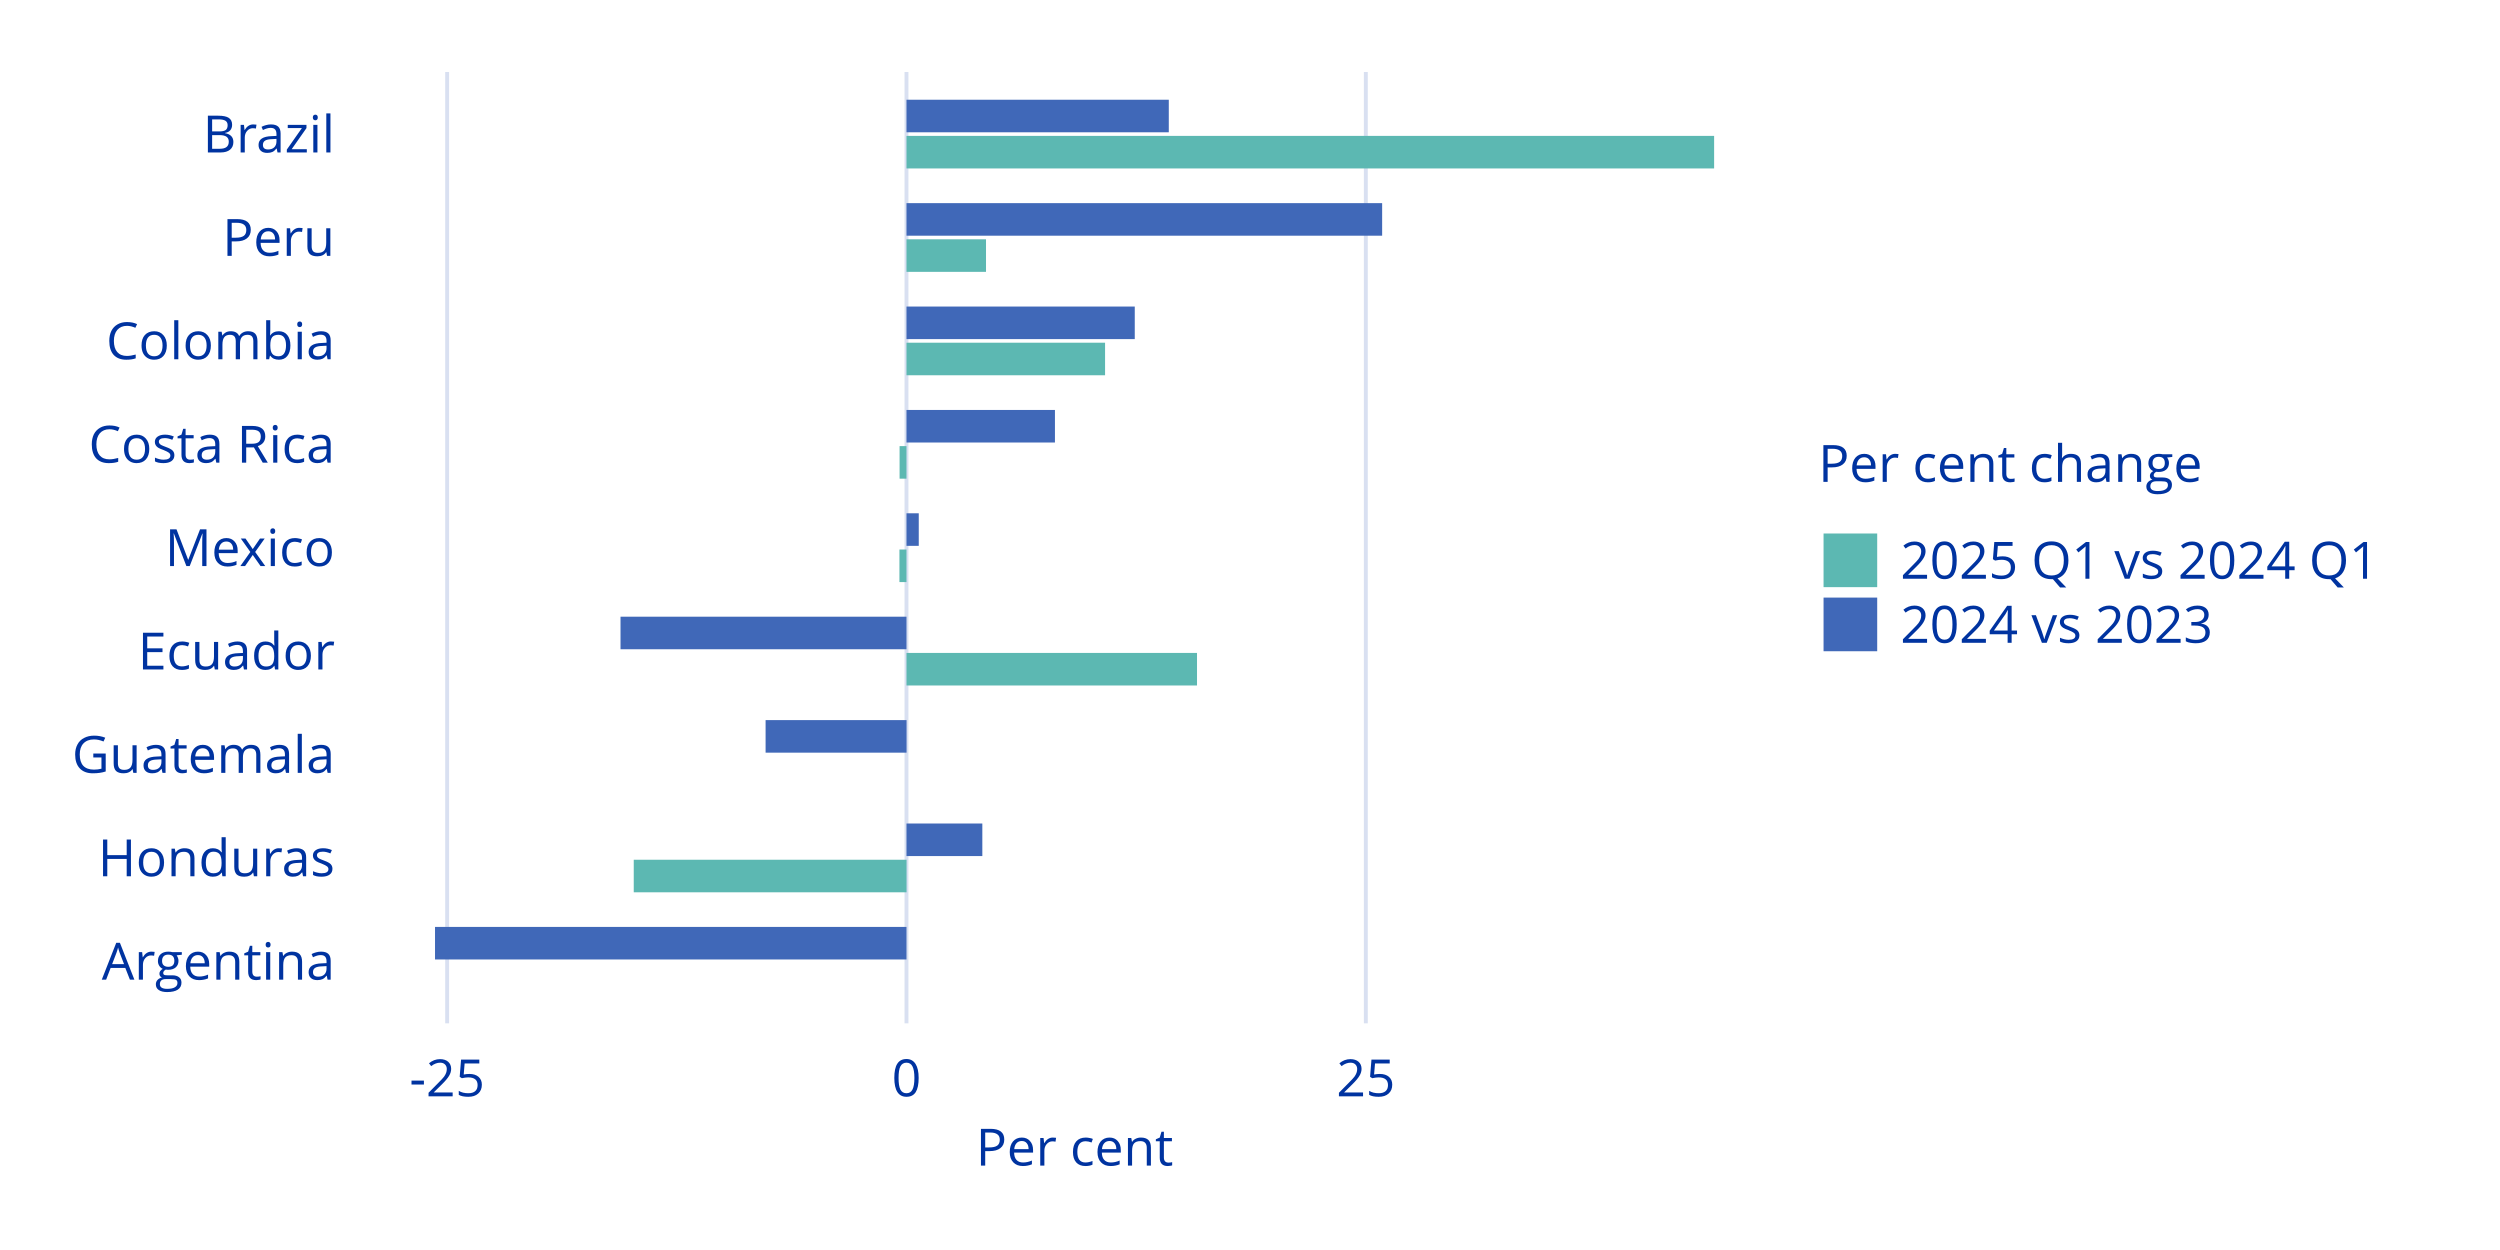
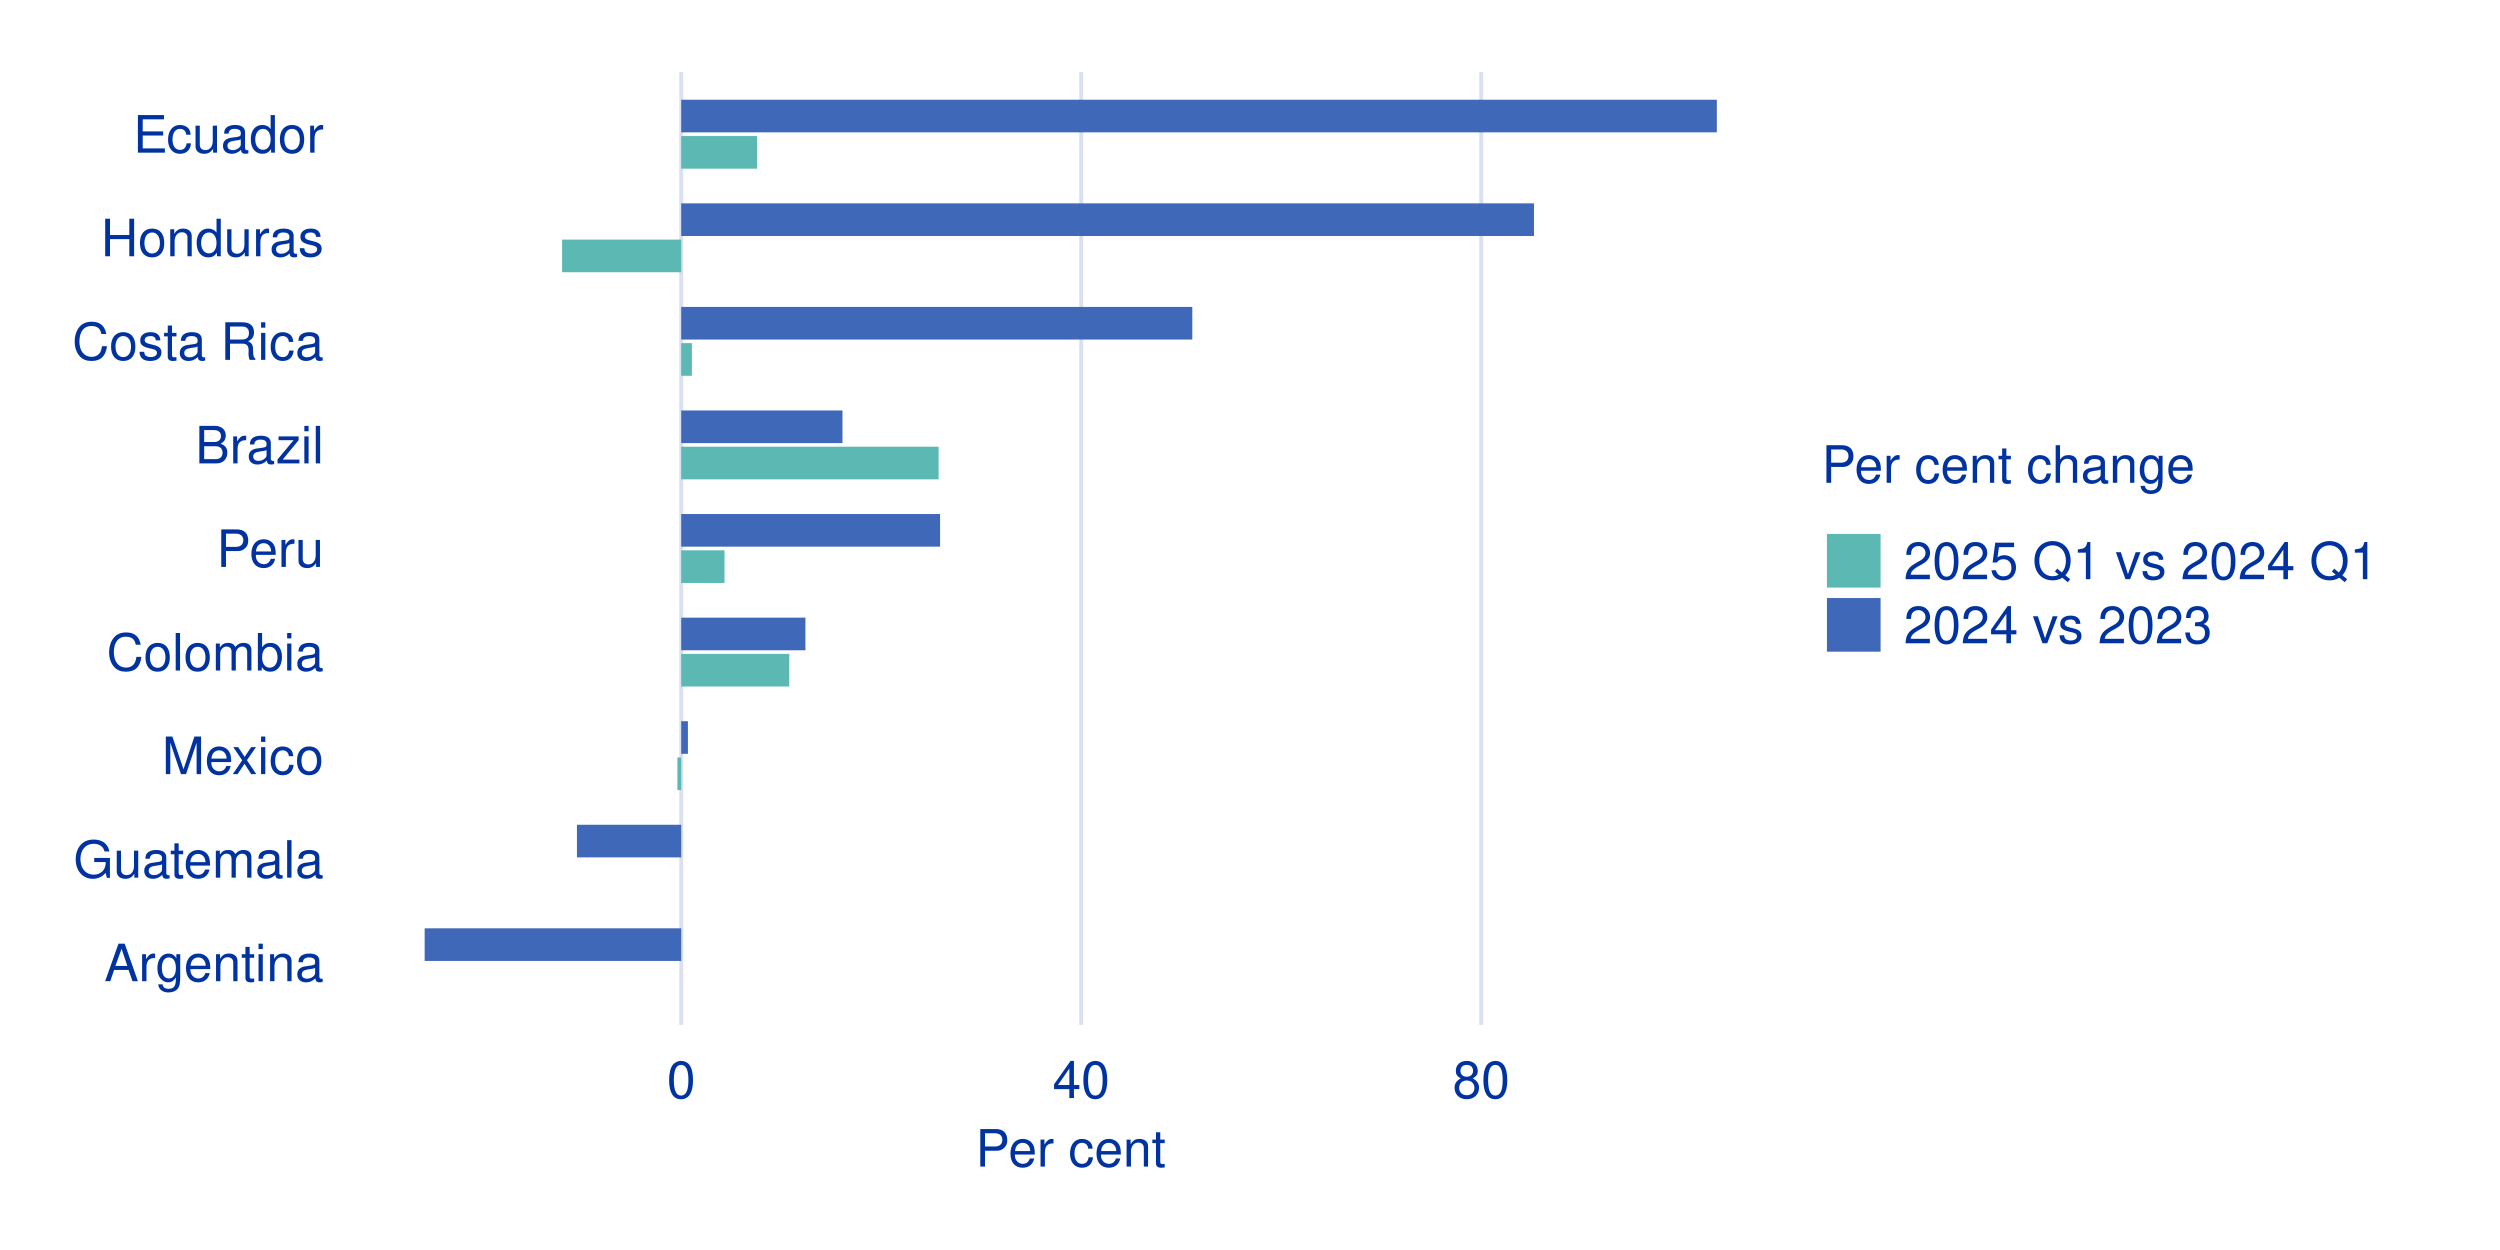
<svg xmlns="http://www.w3.org/2000/svg" class="svglite" width="340.16pt" height="170.08pt" viewBox="0 0 340.16 170.08">
  <defs>
    <style type="text/css">
    .svglite line, .svglite polyline, .svglite polygon, .svglite path, .svglite rect, .svglite circle {
      fill: none;
      stroke: #000000;
      stroke-linecap: round;
      stroke-linejoin: round;
      stroke-miterlimit: 10.00;
    }
    .svglite text {
      white-space: pre;
    }
  </style>
  </defs>
  <rect width="100%" height="100%" style="stroke: none; fill: #FFFFFF;" />
  <defs>
    <clipPath id="cpMC4wMHwzNDAuMTZ8MC4wMHwxNzAuMDg=">
      <rect x="0.00" y="0.00" width="340.16" height="170.08" />
    </clipPath>
  </defs>
  <g clip-path="url(#cpMC4wMHwzNDAuMTZ8MC4wMHwxNzAuMDg=)">
-     <rect x="-0" y="0.00" width="340.16" height="170.08" style="stroke-width: 1.07; stroke: none; fill: #FFFFFF;" />
+     <rect x="0.00" y="0.00" width="340.16" height="170.08" style="stroke-width: 1.07; stroke: none; fill: #FFFFFF;" />
  </g>
  <defs>
-     <clipPath id="cpNTAuNDl8MjQxLjkzfDkuODB8MTM5LjI0">
-       <rect x="50.49" y="9.80" width="191.44" height="129.44" />
+     <clipPath id="cpNDguOTl8MjQyLjM5fDkuODB8MTM5LjQ2">
+       <rect x="48.99" y="9.80" width="193.40" height="129.65" />
    </clipPath>
  </defs>
-   <g clip-path="url(#cpNTAuNDl8MjQxLjkzfDkuODB8MTM5LjI0)">
-     <polyline points="60.84,139.24 60.84,9.80 " style="stroke-width: 0.53; stroke: #D9E0F1; stroke-linecap: butt;" />
-     <polyline points="123.34,139.24 123.34,9.80 " style="stroke-width: 0.53; stroke: #D9E0F1; stroke-linecap: butt;" />
-     <polyline points="185.84,139.24 185.84,9.80 " style="stroke-width: 0.53; stroke: #D9E0F1; stroke-linecap: butt;" />
-     <rect x="123.34" y="131.04" width="0.00" height="4.43" style="stroke-width: 1.07; stroke: none; stroke-linecap: butt; stroke-linejoin: miter; fill: #5CB8B2;" />
-     <rect x="59.19" y="126.12" width="64.15" height="4.43" style="stroke-width: 1.07; stroke: none; stroke-linecap: butt; stroke-linejoin: miter; fill: #4068B8;" />
-     <rect x="86.23" y="116.98" width="37.12" height="4.43" style="stroke-width: 1.07; stroke: none; stroke-linecap: butt; stroke-linejoin: miter; fill: #5CB8B2;" />
-     <rect x="123.34" y="112.05" width="10.32" height="4.43" style="stroke-width: 1.07; stroke: none; stroke-linecap: butt; stroke-linejoin: miter; fill: #4068B8;" />
-     <rect x="123.34" y="102.91" width="0.00" height="4.43" style="stroke-width: 1.07; stroke: none; stroke-linecap: butt; stroke-linejoin: miter; fill: #5CB8B2;" />
-     <rect x="104.17" y="97.98" width="19.18" height="4.43" style="stroke-width: 1.07; stroke: none; stroke-linecap: butt; stroke-linejoin: miter; fill: #4068B8;" />
-     <rect x="123.34" y="88.84" width="39.53" height="4.43" style="stroke-width: 1.07; stroke: none; stroke-linecap: butt; stroke-linejoin: miter; fill: #5CB8B2;" />
-     <rect x="84.43" y="83.91" width="38.91" height="4.43" style="stroke-width: 1.07; stroke: none; stroke-linecap: butt; stroke-linejoin: miter; fill: #4068B8;" />
-     <rect x="122.38" y="74.77" width="0.96" height="4.43" style="stroke-width: 1.07; stroke: none; stroke-linecap: butt; stroke-linejoin: miter; fill: #5CB8B2;" />
-     <rect x="123.34" y="69.84" width="1.67" height="4.43" style="stroke-width: 1.07; stroke: none; stroke-linecap: butt; stroke-linejoin: miter; fill: #4068B8;" />
-     <rect x="122.40" y="60.70" width="0.94" height="4.43" style="stroke-width: 1.07; stroke: none; stroke-linecap: butt; stroke-linejoin: miter; fill: #5CB8B2;" />
-     <rect x="123.34" y="55.78" width="20.20" height="4.43" style="stroke-width: 1.07; stroke: none; stroke-linecap: butt; stroke-linejoin: miter; fill: #4068B8;" />
-     <rect x="123.34" y="46.63" width="27.02" height="4.43" style="stroke-width: 1.07; stroke: none; stroke-linecap: butt; stroke-linejoin: miter; fill: #5CB8B2;" />
-     <rect x="123.34" y="41.71" width="31.06" height="4.43" style="stroke-width: 1.07; stroke: none; stroke-linecap: butt; stroke-linejoin: miter; fill: #4068B8;" />
-     <rect x="123.34" y="32.56" width="10.82" height="4.43" style="stroke-width: 1.07; stroke: none; stroke-linecap: butt; stroke-linejoin: miter; fill: #5CB8B2;" />
-     <rect x="123.34" y="27.64" width="64.72" height="4.43" style="stroke-width: 1.07; stroke: none; stroke-linecap: butt; stroke-linejoin: miter; fill: #4068B8;" />
-     <rect x="123.34" y="18.49" width="109.89" height="4.43" style="stroke-width: 1.07; stroke: none; stroke-linecap: butt; stroke-linejoin: miter; fill: #5CB8B2;" />
-     <rect x="123.34" y="13.57" width="35.69" height="4.43" style="stroke-width: 1.07; stroke: none; stroke-linecap: butt; stroke-linejoin: miter; fill: #4068B8;" />
+   <g clip-path="url(#cpNDguOTl8MjQyLjM5fDkuODB8MTM5LjQ2)">
+     <polyline points="92.69,139.46 92.69,9.80 " style="stroke-width: 0.53; stroke: #D9E0F1; stroke-linecap: butt;" />
+     <polyline points="147.11,139.46 147.11,9.80 " style="stroke-width: 0.53; stroke: #D9E0F1; stroke-linecap: butt;" />
+     <polyline points="201.54,139.46 201.54,9.80 " style="stroke-width: 0.53; stroke: #D9E0F1; stroke-linecap: butt;" />
+     <rect x="92.69" y="131.25" width="0.00" height="4.44" style="stroke-width: 1.07; stroke: none; stroke-linecap: butt; stroke-linejoin: miter; fill: #5CB8B2;" />
+     <rect x="57.78" y="126.31" width="34.91" height="4.44" style="stroke-width: 1.07; stroke: none; stroke-linecap: butt; stroke-linejoin: miter; fill: #4068B8;" />
+     <rect x="92.69" y="117.15" width="0.00" height="4.44" style="stroke-width: 1.07; stroke: none; stroke-linecap: butt; stroke-linejoin: miter; fill: #5CB8B2;" />
+     <rect x="78.50" y="112.22" width="14.19" height="4.44" style="stroke-width: 1.07; stroke: none; stroke-linecap: butt; stroke-linejoin: miter; fill: #4068B8;" />
+     <rect x="92.17" y="103.06" width="0.52" height="4.44" style="stroke-width: 1.07; stroke: none; stroke-linecap: butt; stroke-linejoin: miter; fill: #5CB8B2;" />
+     <rect x="92.69" y="98.13" width="0.91" height="4.44" style="stroke-width: 1.07; stroke: none; stroke-linecap: butt; stroke-linejoin: miter; fill: #4068B8;" />
+     <rect x="92.69" y="88.97" width="14.70" height="4.44" style="stroke-width: 1.07; stroke: none; stroke-linecap: butt; stroke-linejoin: miter; fill: #5CB8B2;" />
+     <rect x="92.69" y="84.04" width="16.90" height="4.44" style="stroke-width: 1.07; stroke: none; stroke-linecap: butt; stroke-linejoin: miter; fill: #4068B8;" />
+     <rect x="92.69" y="74.88" width="5.89" height="4.44" style="stroke-width: 1.07; stroke: none; stroke-linecap: butt; stroke-linejoin: miter; fill: #5CB8B2;" />
+     <rect x="92.69" y="69.94" width="35.22" height="4.44" style="stroke-width: 1.07; stroke: none; stroke-linecap: butt; stroke-linejoin: miter; fill: #4068B8;" />
+     <rect x="92.69" y="60.78" width="35.02" height="4.44" style="stroke-width: 1.07; stroke: none; stroke-linecap: butt; stroke-linejoin: miter; fill: #5CB8B2;" />
+     <rect x="92.69" y="55.85" width="21.94" height="4.44" style="stroke-width: 1.07; stroke: none; stroke-linecap: butt; stroke-linejoin: miter; fill: #4068B8;" />
+     <rect x="92.69" y="46.69" width="1.45" height="4.44" style="stroke-width: 1.07; stroke: none; stroke-linecap: butt; stroke-linejoin: miter; fill: #5CB8B2;" />
+     <rect x="92.69" y="41.76" width="69.54" height="4.44" style="stroke-width: 1.07; stroke: none; stroke-linecap: butt; stroke-linejoin: miter; fill: #4068B8;" />
+     <rect x="76.48" y="32.60" width="16.21" height="4.44" style="stroke-width: 1.07; stroke: none; stroke-linecap: butt; stroke-linejoin: miter; fill: #5CB8B2;" />
+     <rect x="92.69" y="27.67" width="116.03" height="4.44" style="stroke-width: 1.07; stroke: none; stroke-linecap: butt; stroke-linejoin: miter; fill: #4068B8;" />
+     <rect x="92.69" y="18.51" width="10.31" height="4.44" style="stroke-width: 1.07; stroke: none; stroke-linecap: butt; stroke-linejoin: miter; fill: #5CB8B2;" />
+     <rect x="92.69" y="13.57" width="140.91" height="4.44" style="stroke-width: 1.07; stroke: none; stroke-linecap: butt; stroke-linejoin: miter; fill: #4068B8;" />
  </g>
  <g clip-path="url(#cpMC4wMHwzNDAuMTZ8MC4wMHwxNzAuMDg=)">
-     <text x="45.56" y="133.30" text-anchor="end" style="font-size: 7.00px;fill: #0033A0; font-family: &quot;Open Sans&quot;;" textLength="31.72px" lengthAdjust="spacingAndGlyphs">Argentina</text>
-     <text x="45.56" y="119.23" text-anchor="end" style="font-size: 7.00px;fill: #0033A0; font-family: &quot;Open Sans&quot;;" textLength="32.23px" lengthAdjust="spacingAndGlyphs">Honduras</text>
-     <text x="45.56" y="105.16" text-anchor="end" style="font-size: 7.00px;fill: #0033A0; font-family: &quot;Open Sans&quot;;" textLength="35.76px" lengthAdjust="spacingAndGlyphs">Guatemala</text>
-     <text x="45.56" y="91.09" text-anchor="end" style="font-size: 7.00px;fill: #0033A0; font-family: &quot;Open Sans&quot;;" textLength="26.80px" lengthAdjust="spacingAndGlyphs">Ecuador</text>
-     <text x="45.56" y="77.02" text-anchor="end" style="font-size: 7.00px;fill: #0033A0; font-family: &quot;Open Sans&quot;;" textLength="23.10px" lengthAdjust="spacingAndGlyphs">Mexico</text>
-     <text x="45.56" y="62.95" text-anchor="end" style="font-size: 7.00px;fill: #0033A0; font-family: &quot;Open Sans&quot;;" textLength="33.49px" lengthAdjust="spacingAndGlyphs">Costa Rica</text>
-     <text x="45.56" y="48.88" text-anchor="end" style="font-size: 7.00px;fill: #0033A0; font-family: &quot;Open Sans&quot;;" textLength="31.10px" lengthAdjust="spacingAndGlyphs">Colombia</text>
-     <text x="45.56" y="34.81" text-anchor="end" style="font-size: 7.00px;fill: #0033A0; font-family: &quot;Open Sans&quot;;" textLength="15.29px" lengthAdjust="spacingAndGlyphs">Peru</text>
-     <text x="45.56" y="20.74" text-anchor="end" style="font-size: 7.00px;fill: #0033A0; font-family: &quot;Open Sans&quot;;" textLength="17.97px" lengthAdjust="spacingAndGlyphs">Brazil</text>
-     <text x="60.84" y="149.17" text-anchor="middle" style="font-size: 7.00px;fill: #0033A0; font-family: &quot;Open Sans&quot;;" textLength="10.26px" lengthAdjust="spacingAndGlyphs">-25</text>
-     <text x="123.34" y="149.17" text-anchor="middle" style="font-size: 7.00px;fill: #0033A0; font-family: &quot;Open Sans&quot;;" textLength="4.00px" lengthAdjust="spacingAndGlyphs">0</text>
-     <text x="185.84" y="149.17" text-anchor="middle" style="font-size: 7.00px;fill: #0033A0; font-family: &quot;Open Sans&quot;;" textLength="8.01px" lengthAdjust="spacingAndGlyphs">25</text>
-     <text x="146.21" y="158.59" text-anchor="middle" style="font-size: 7.00px;fill: #0033A0; font-family: &quot;Open Sans&quot;;" textLength="26.84px" lengthAdjust="spacingAndGlyphs">Per cent</text>
-     <text x="247.41" y="65.56" style="font-size: 7.00px;fill: #0033A0; font-family: &quot;Open Sans&quot;;" textLength="52.25px" lengthAdjust="spacingAndGlyphs">Per cent change</text>
-     <rect x="248.12" y="72.59" width="7.30" height="7.30" style="stroke-width: 1.07; stroke: none; stroke-linecap: butt; stroke-linejoin: miter; fill: #5CB8B2;" />
-     <rect x="248.12" y="81.31" width="7.30" height="7.30" style="stroke-width: 1.07; stroke: none; stroke-linecap: butt; stroke-linejoin: miter; fill: #4068B8;" />
-     <text x="258.58" y="78.74" style="font-size: 7.00px;fill: #0033A0; font-family: &quot;Open Sans&quot;;" textLength="65.07px" lengthAdjust="spacingAndGlyphs">2025 Q1 vs 2024 Q1</text>
-     <text x="258.58" y="87.46" style="font-size: 7.00px;fill: #0033A0; font-family: &quot;Open Sans&quot;;" textLength="42.52px" lengthAdjust="spacingAndGlyphs">2024 vs 2023</text>
+     <text x="44.05" y="133.51" text-anchor="end" style="font-size: 7.00px;fill: #0033A0; font-family: &quot;Helvetica&quot;;" textLength="29.97px" lengthAdjust="spacingAndGlyphs">Argentina</text>
+     <text x="44.05" y="119.42" text-anchor="end" style="font-size: 7.00px;fill: #0033A0; font-family: &quot;Helvetica&quot;;" textLength="34.25px" lengthAdjust="spacingAndGlyphs">Guatemala</text>
+     <text x="44.05" y="105.33" text-anchor="end" style="font-size: 7.00px;fill: #0033A0; font-family: &quot;Helvetica&quot;;" textLength="22.18px" lengthAdjust="spacingAndGlyphs">Mexico</text>
+     <text x="44.05" y="91.24" text-anchor="end" style="font-size: 7.00px;fill: #0033A0; font-family: &quot;Helvetica&quot;;" textLength="29.58px" lengthAdjust="spacingAndGlyphs">Colombia</text>
+     <text x="44.05" y="77.14" text-anchor="end" style="font-size: 7.00px;fill: #0033A0; font-family: &quot;Helvetica&quot;;" textLength="14.79px" lengthAdjust="spacingAndGlyphs">Peru</text>
+     <text x="44.05" y="63.05" text-anchor="end" style="font-size: 7.00px;fill: #0033A0; font-family: &quot;Helvetica&quot;;" textLength="17.50px" lengthAdjust="spacingAndGlyphs">Brazil</text>
+     <text x="44.05" y="48.96" text-anchor="end" style="font-size: 7.00px;fill: #0033A0; font-family: &quot;Helvetica&quot;;" textLength="34.24px" lengthAdjust="spacingAndGlyphs">Costa Rica</text>
+     <text x="44.05" y="34.87" text-anchor="end" style="font-size: 7.00px;fill: #0033A0; font-family: &quot;Helvetica&quot;;" textLength="30.36px" lengthAdjust="spacingAndGlyphs">Honduras</text>
+     <text x="44.05" y="20.77" text-anchor="end" style="font-size: 7.00px;fill: #0033A0; font-family: &quot;Helvetica&quot;;" textLength="26.08px" lengthAdjust="spacingAndGlyphs">Ecuador</text>
+     <text x="92.69" y="149.41" text-anchor="middle" style="font-size: 7.00px;fill: #0033A0; font-family: &quot;Helvetica&quot;;" textLength="3.90px" lengthAdjust="spacingAndGlyphs">0</text>
+     <text x="147.11" y="149.41" text-anchor="middle" style="font-size: 7.00px;fill: #0033A0; font-family: &quot;Helvetica&quot;;" textLength="7.79px" lengthAdjust="spacingAndGlyphs">40</text>
+     <text x="201.54" y="149.41" text-anchor="middle" style="font-size: 7.00px;fill: #0033A0; font-family: &quot;Helvetica&quot;;" textLength="7.79px" lengthAdjust="spacingAndGlyphs">80</text>
+     <text x="145.69" y="158.73" text-anchor="middle" style="font-size: 7.00px;fill: #0033A0; font-family: &quot;Helvetica&quot;;" textLength="26.07px" lengthAdjust="spacingAndGlyphs">Per cent</text>
+     <text x="247.87" y="65.69" style="font-size: 7.00px;fill: #0033A0; font-family: &quot;Helvetica&quot;;" textLength="50.99px" lengthAdjust="spacingAndGlyphs">Per cent change</text>
+     <rect x="248.58" y="72.65" width="7.30" height="7.30" style="stroke-width: 1.07; stroke: none; stroke-linecap: butt; stroke-linejoin: miter; fill: #5CB8B2;" />
+     <rect x="248.58" y="81.37" width="7.30" height="7.30" style="stroke-width: 1.07; stroke: none; stroke-linecap: butt; stroke-linejoin: miter; fill: #4068B8;" />
+     <text x="259.04" y="78.81" style="font-size: 7.00px;fill: #0033A0; font-family: &quot;Helvetica&quot;;" textLength="64.61px" lengthAdjust="spacingAndGlyphs">2025 Q1 vs 2024 Q1</text>
+     <text x="259.04" y="87.53" style="font-size: 7.00px;fill: #0033A0; font-family: &quot;Helvetica&quot;;" textLength="42.05px" lengthAdjust="spacingAndGlyphs">2024 vs 2023</text>
  </g>
</svg>
